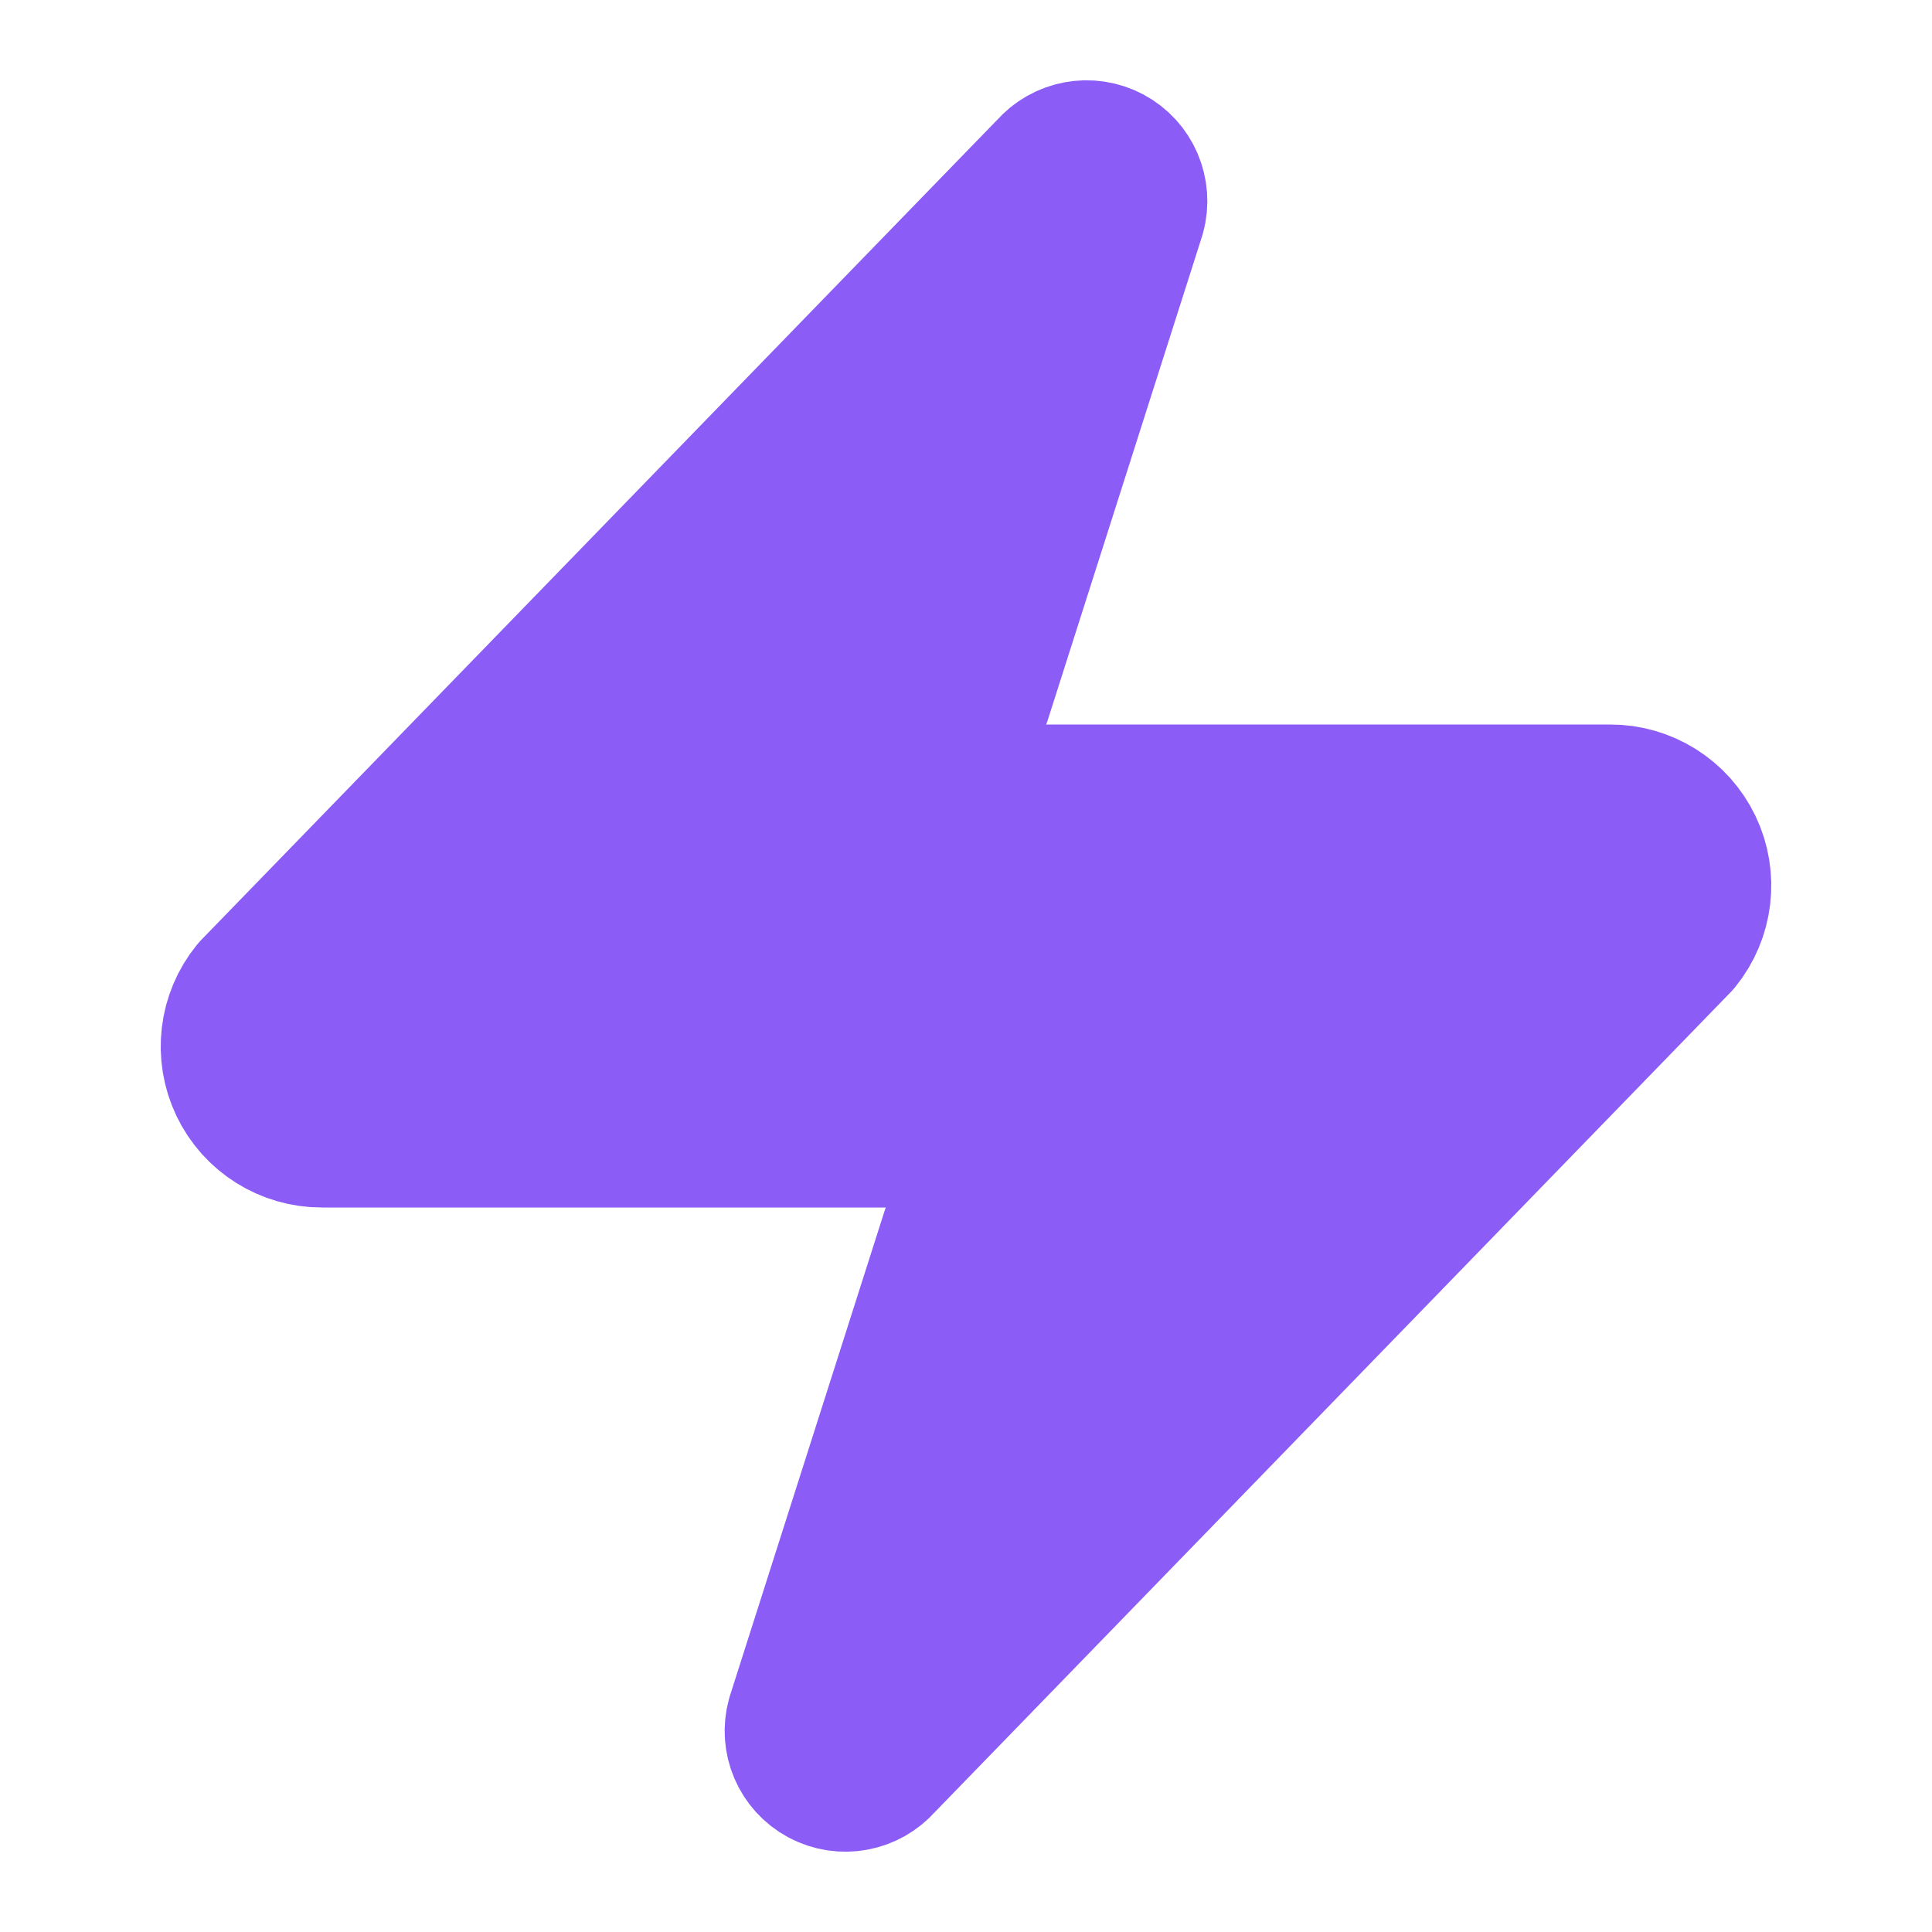
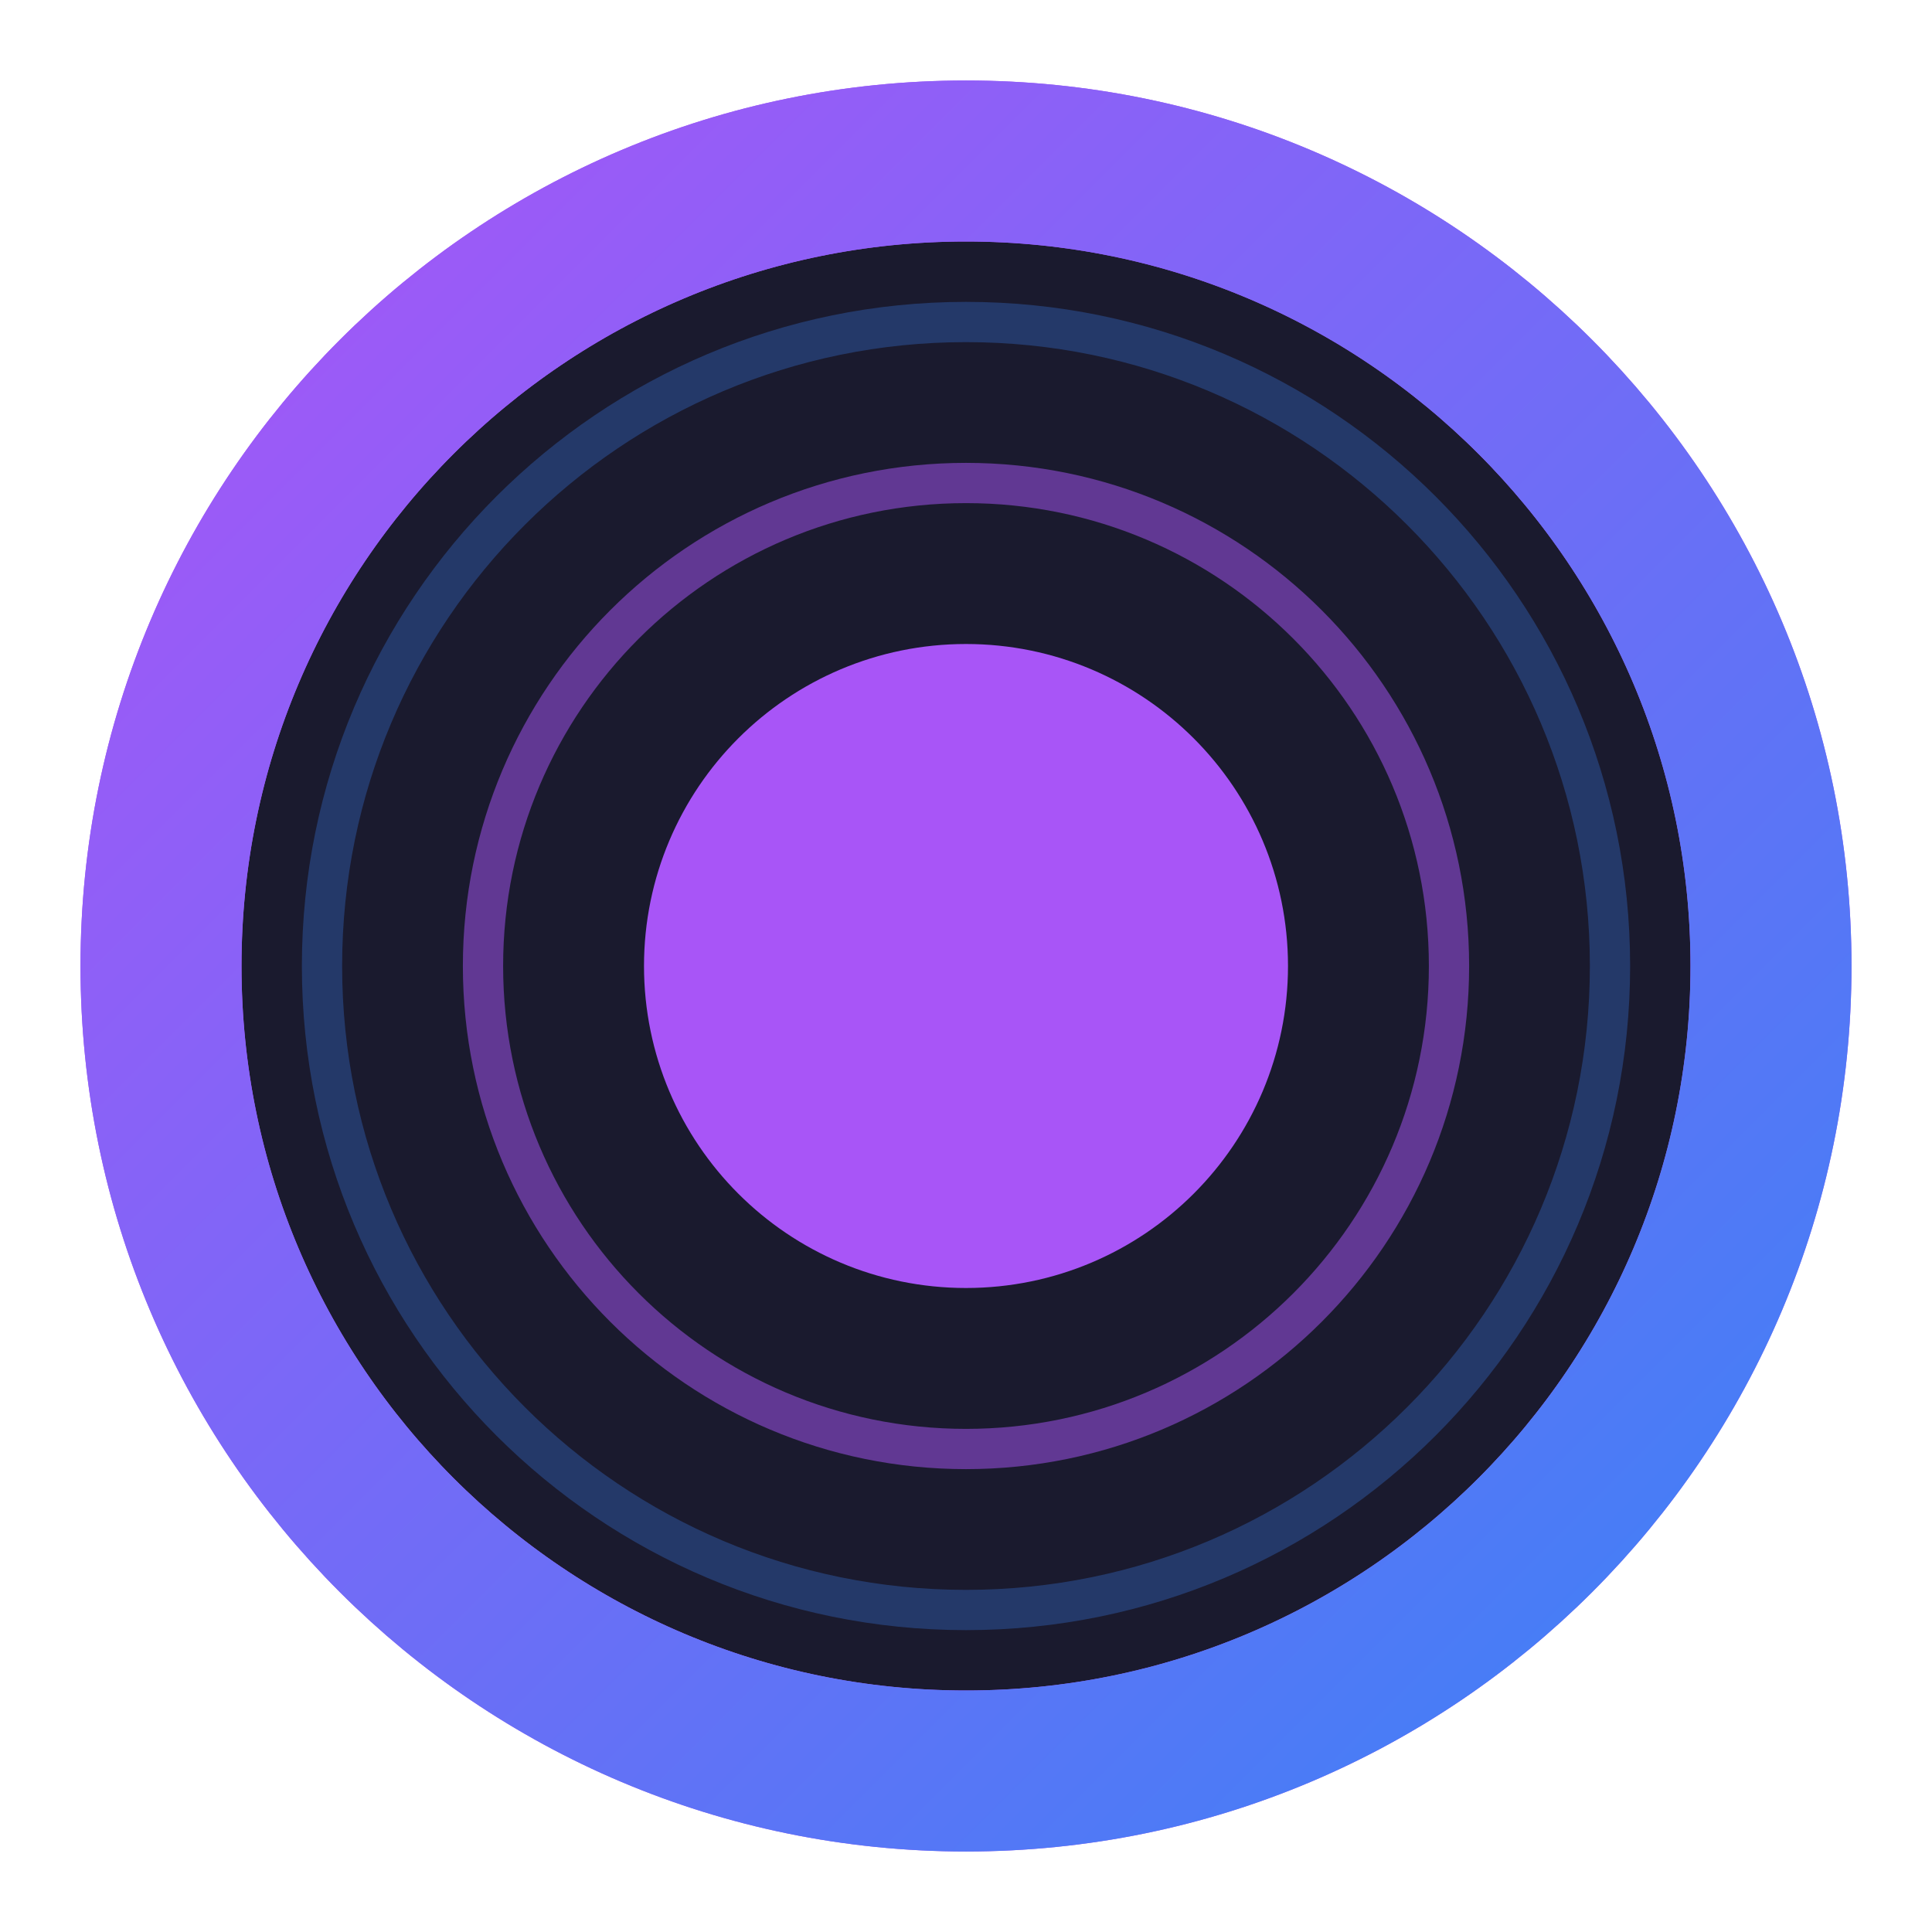
- <svg xmlns="http://www.w3.org/2000/svg" width="32" height="32" viewBox="0 0 24 24" fill="#8B5CF6" stroke="#8B5CF6" stroke-width="2" stroke-linecap="round" stroke-linejoin="round">
-   <path d="M4 14a1 1 0 0 1-.78-1.63l9.9-10.2a.5.5 0 0 1 .86.46l-1.92 6.02A1 1 0 0 0 13 10h7a1 1 0 0 1 .78 1.63l-9.9 10.2a.5.5 0 0 1-.86-.46l1.92-6.02A1 1 0 0 0 11 14z" />
+ <svg xmlns="http://www.w3.org/2000/svg" width="32" height="32" viewBox="0 0 24 24" fill="none" stroke="#a855f7" stroke-width="2" stroke-linecap="round" stroke-linejoin="round">
+   <circle cx="12" cy="12" r="10" fill="#1a1a2e" />
+   <circle cx="12" cy="12" r="10" stroke="url(#grad)" stroke-width="2" />
+   <circle cx="12" cy="12" r="3" fill="#a855f7" />
+   <circle cx="12" cy="12" r="6" stroke="#a855f7" stroke-width="0.5" fill="none" opacity="0.5" />
+   <circle cx="12" cy="12" r="8" stroke="#3b82f6" stroke-width="0.5" fill="none" opacity="0.3" />
+   <defs>
+     <linearGradient id="grad" x1="0%" y1="0%" x2="100%" y2="100%">
+       <stop offset="0%" style="stop-color:#a855f7" />
+       <stop offset="100%" style="stop-color:#3b82f6" />
+     </linearGradient>
+   </defs>
</svg>
